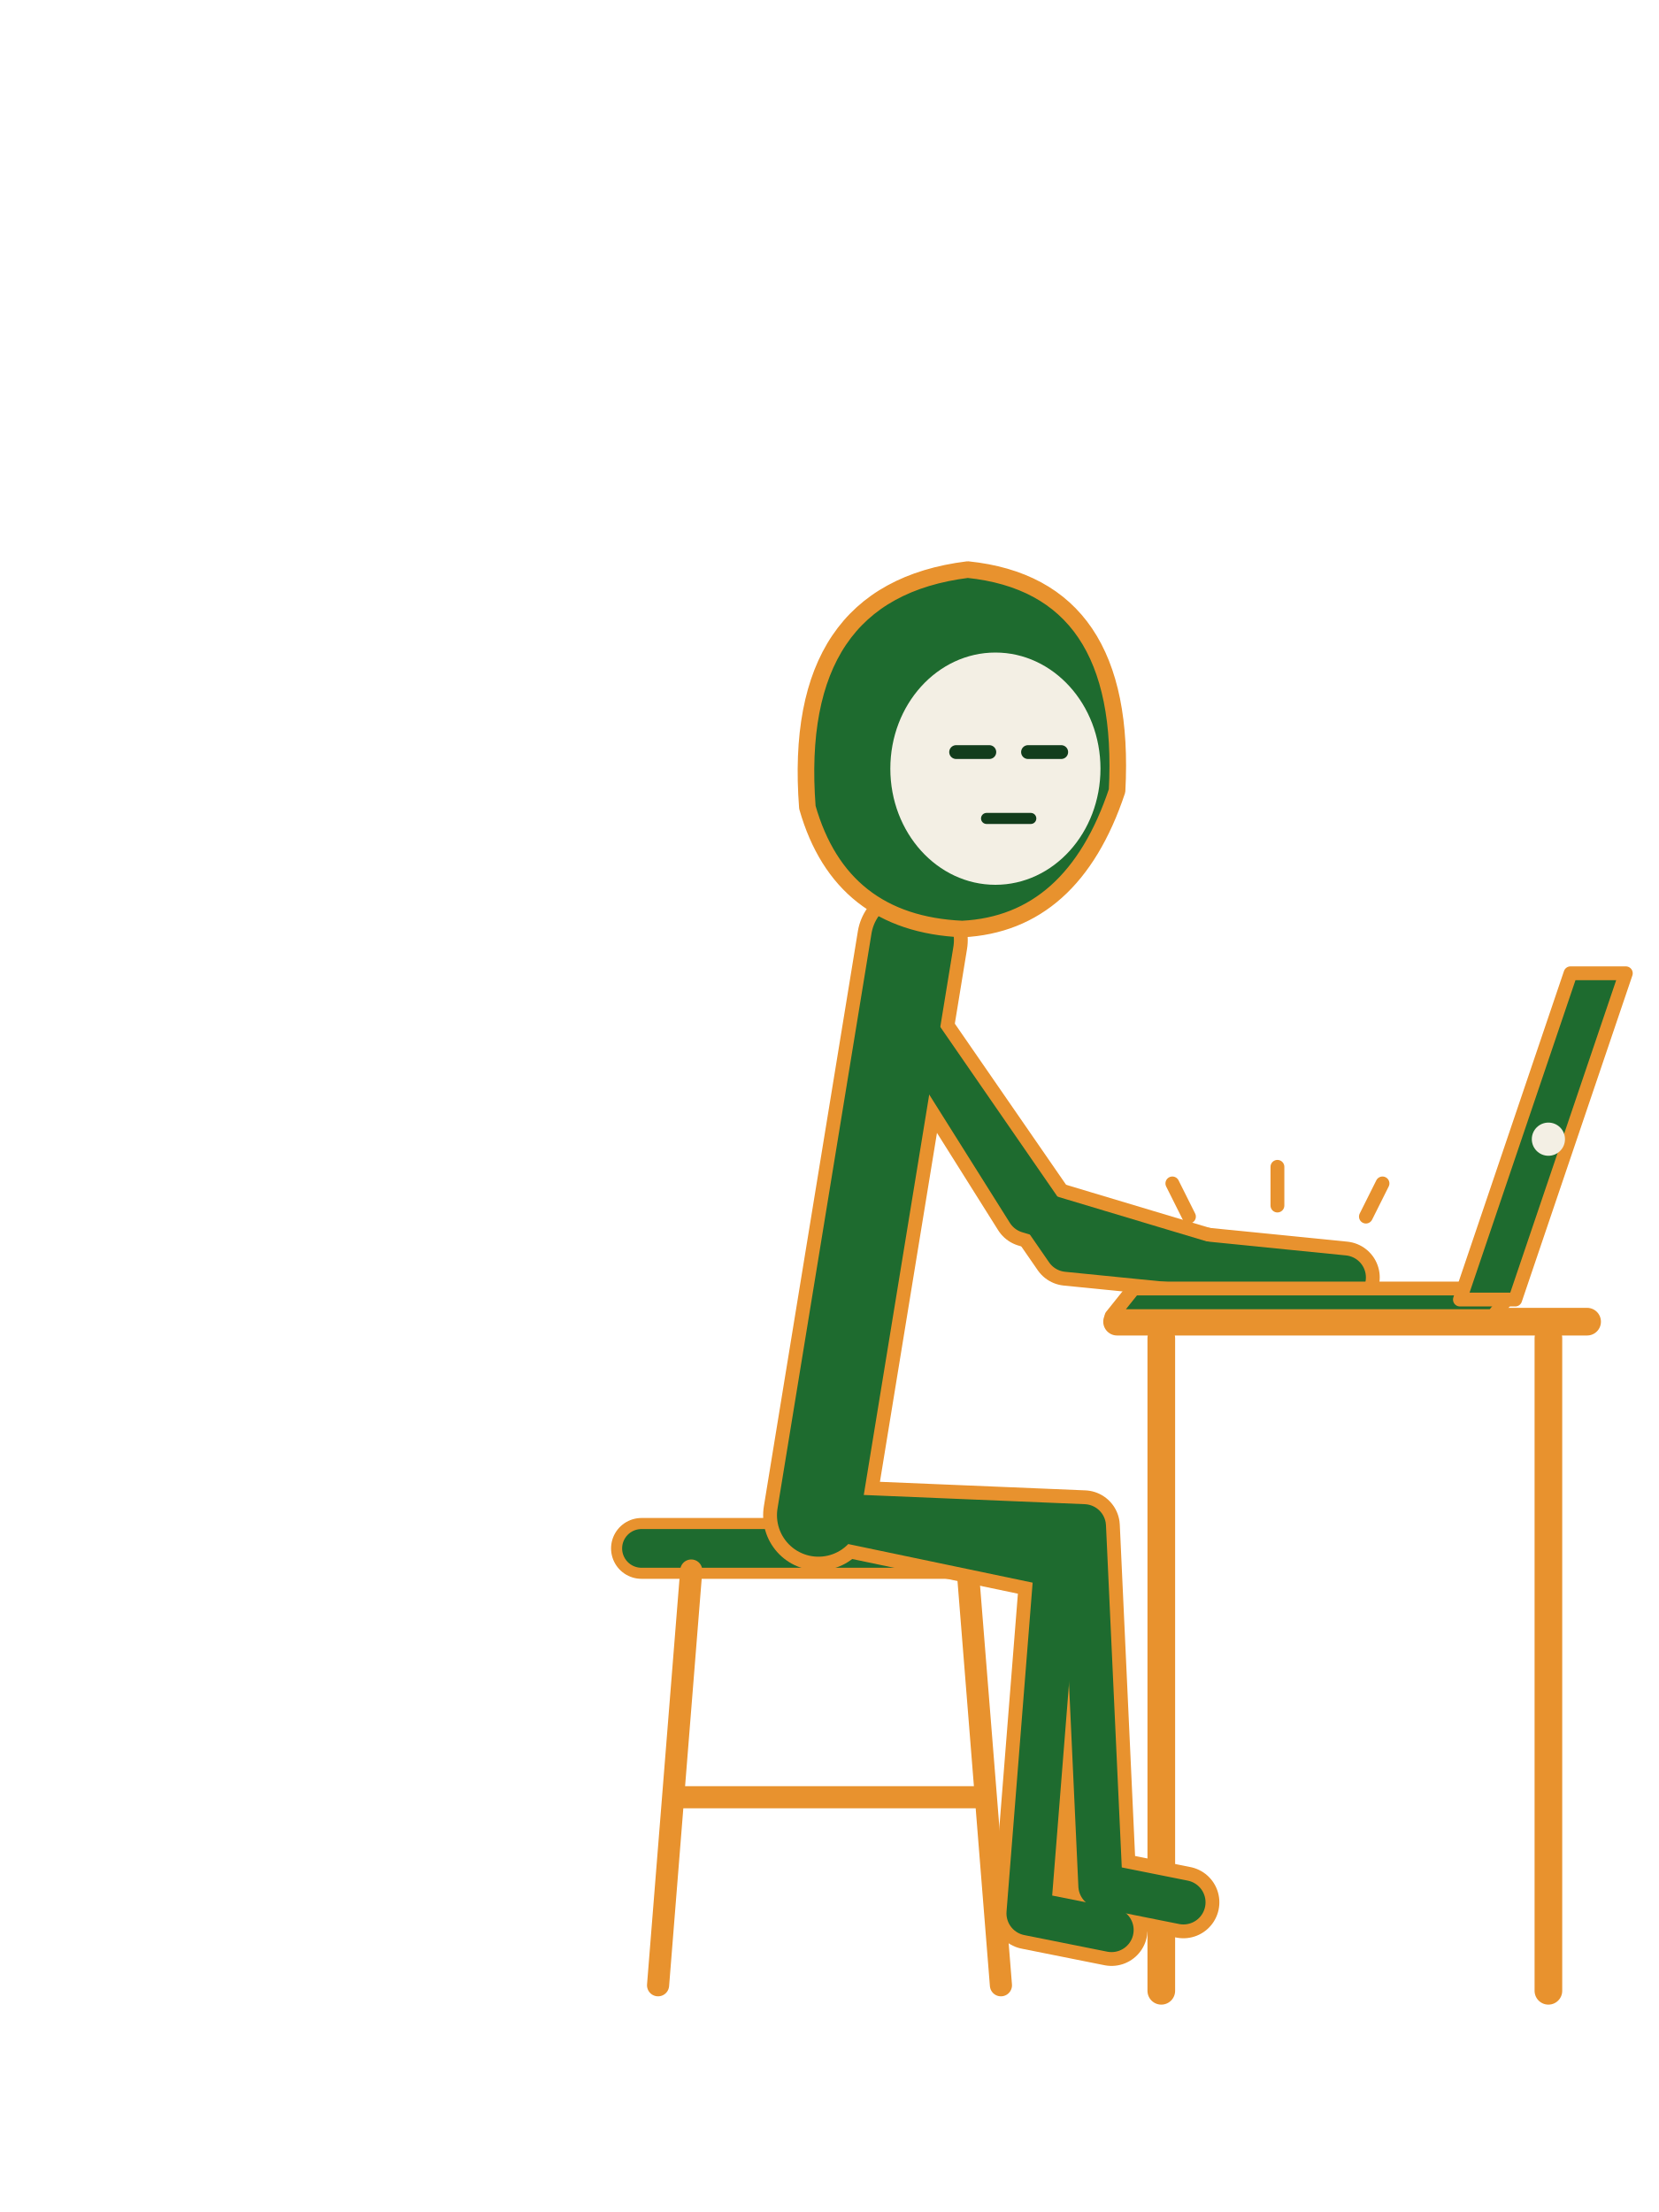
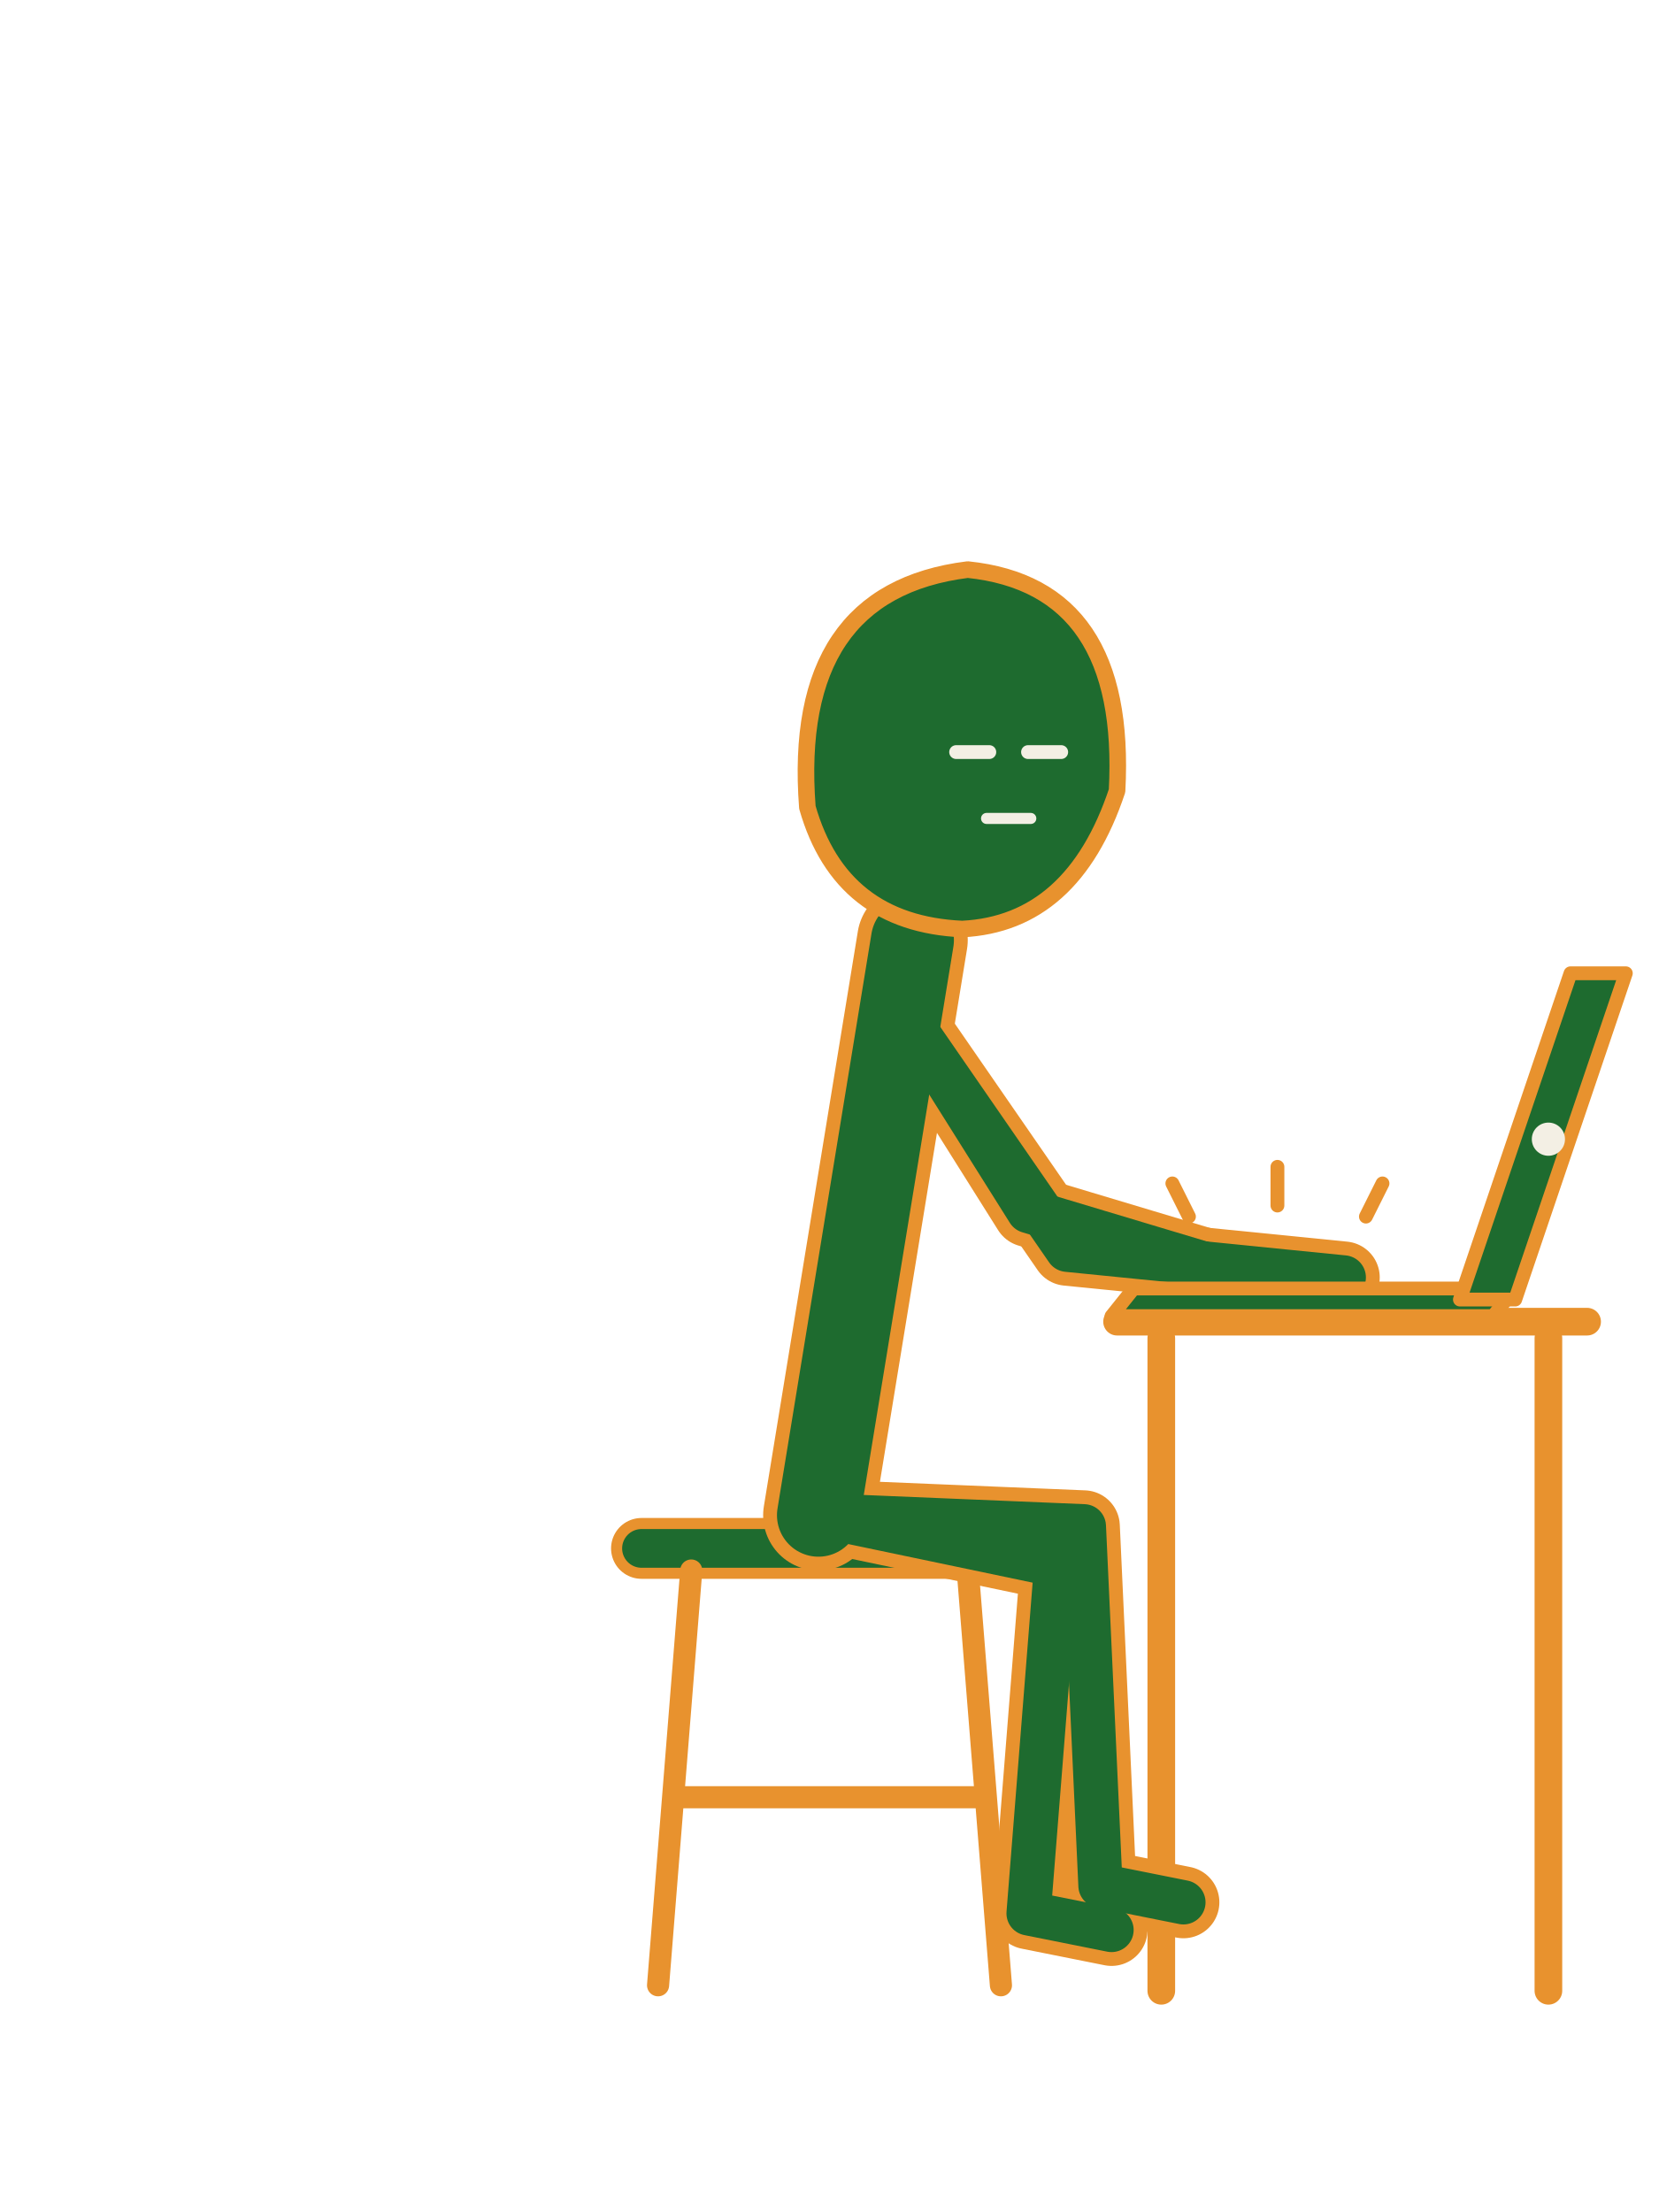
<svg xmlns="http://www.w3.org/2000/svg" width="600" height="800" viewBox="0 0 600 800">
+   <defs>
+     <radialGradient id="glow">
+       <stop offset="0" stop-color="#e8922e" stop-opacity=".18" />
+       <stop offset="1" stop-color="#e8922e" stop-opacity="0" />
+     </radialGradient>
+   </defs>
  <path d="M232,560 h136" stroke="#e8922e" stroke-width="22" stroke-linecap="round" />
  <path d="M232,560 h136" stroke="#1e6b2f" stroke-width="14" stroke-linecap="round" />
  <path d="M250,568 l-12,150 M350,568 l12,150 M244,650 h112" stroke="#e8922e" stroke-width="8" stroke-linecap="round" />
  <path d="M404,478 h170 M420,484 v236 M560,484 v236" stroke="#e8922e" stroke-width="10" stroke-linecap="round" />
  <polyline points="330,340 296,548" fill="none" stroke="#e8922e" stroke-width="40" stroke-linecap="round" stroke-linejoin="round" />
  <polyline points="328,368 372,438 452,462" fill="none" stroke="#e8922e" stroke-width="26" stroke-linecap="round" stroke-linejoin="round" />
  <polyline points="328,368 386,452 486,462" fill="none" stroke="#e8922e" stroke-width="26" stroke-linecap="round" stroke-linejoin="round" />
  <polyline points="296,548 392,552 398,682 428,688" fill="none" stroke="#e8922e" stroke-width="26" stroke-linecap="round" stroke-linejoin="round" />
  <polyline points="296,548 382,566 372,692 402,698" fill="none" stroke="#e8922e" stroke-width="26" stroke-linecap="round" stroke-linejoin="round" />
  <polyline points="330,340 296,548" fill="none" stroke="#1e6b2f" stroke-width="30" stroke-linecap="round" stroke-linejoin="round" />
  <polyline points="328,368 372,438 452,462" fill="none" stroke="#1e6b2f" stroke-width="16" stroke-linecap="round" stroke-linejoin="round" />
  <polyline points="328,368 386,452 486,462" fill="none" stroke="#1e6b2f" stroke-width="16" stroke-linecap="round" stroke-linejoin="round" />
  <polyline points="296,548 392,552 398,682 428,688" fill="none" stroke="#1e6b2f" stroke-width="16" stroke-linecap="round" stroke-linejoin="round" />
  <polyline points="296,548 382,566 372,692 402,698" fill="none" stroke="#1e6b2f" stroke-width="16" stroke-linecap="round" stroke-linejoin="round" />
  <path d="M292,292 Q286,214 350,206 Q408,212 404,286 Q388,334 348,336 Q304,334 292,292Z" fill="#1e6b2f" stroke="#e8922e" stroke-width="6" stroke-linejoin="round" />
-   <ellipse cx="360" cy="278" rx="38" ry="42" fill="#f3efe4" />
-   <path d="M345.8,272 h12 M371.8,272 h12" stroke="#123d1c" stroke-width="5" stroke-linecap="round" />
-   <path d="M356.8,296 h16" stroke="#123d1c" stroke-width="4" stroke-linecap="round" />
+   <path d="M345.8,272 h12 M371.8,272 h12" stroke="#f3efe4" stroke-width="5" stroke-linecap="round" />
+   <path d="M356.8,296 h16" stroke="#f3efe4" stroke-width="4" stroke-linecap="round" />
  <polygon points="402,476 540,476 548,466 410,466" fill="#1e6b2f" stroke="#e8922e" stroke-width="5" stroke-linejoin="round" />
  <polygon points="528,470 548,470 588,352 568,352" fill="#1e6b2f" stroke="#e8922e" stroke-width="5" stroke-linejoin="round" />
  <circle cx="560" cy="412" r="6" fill="#f3efe4" />
  <path d="M430,440 l-6,-12" fill="none" stroke="#e8922e" stroke-width="5" stroke-linecap="round" />
  <path d="M462,436 l0,-14" fill="none" stroke="#e8922e" stroke-width="5" stroke-linecap="round" />
  <path d="M494,440 l6,-12" fill="none" stroke="#e8922e" stroke-width="5" stroke-linecap="round" />
</svg>
